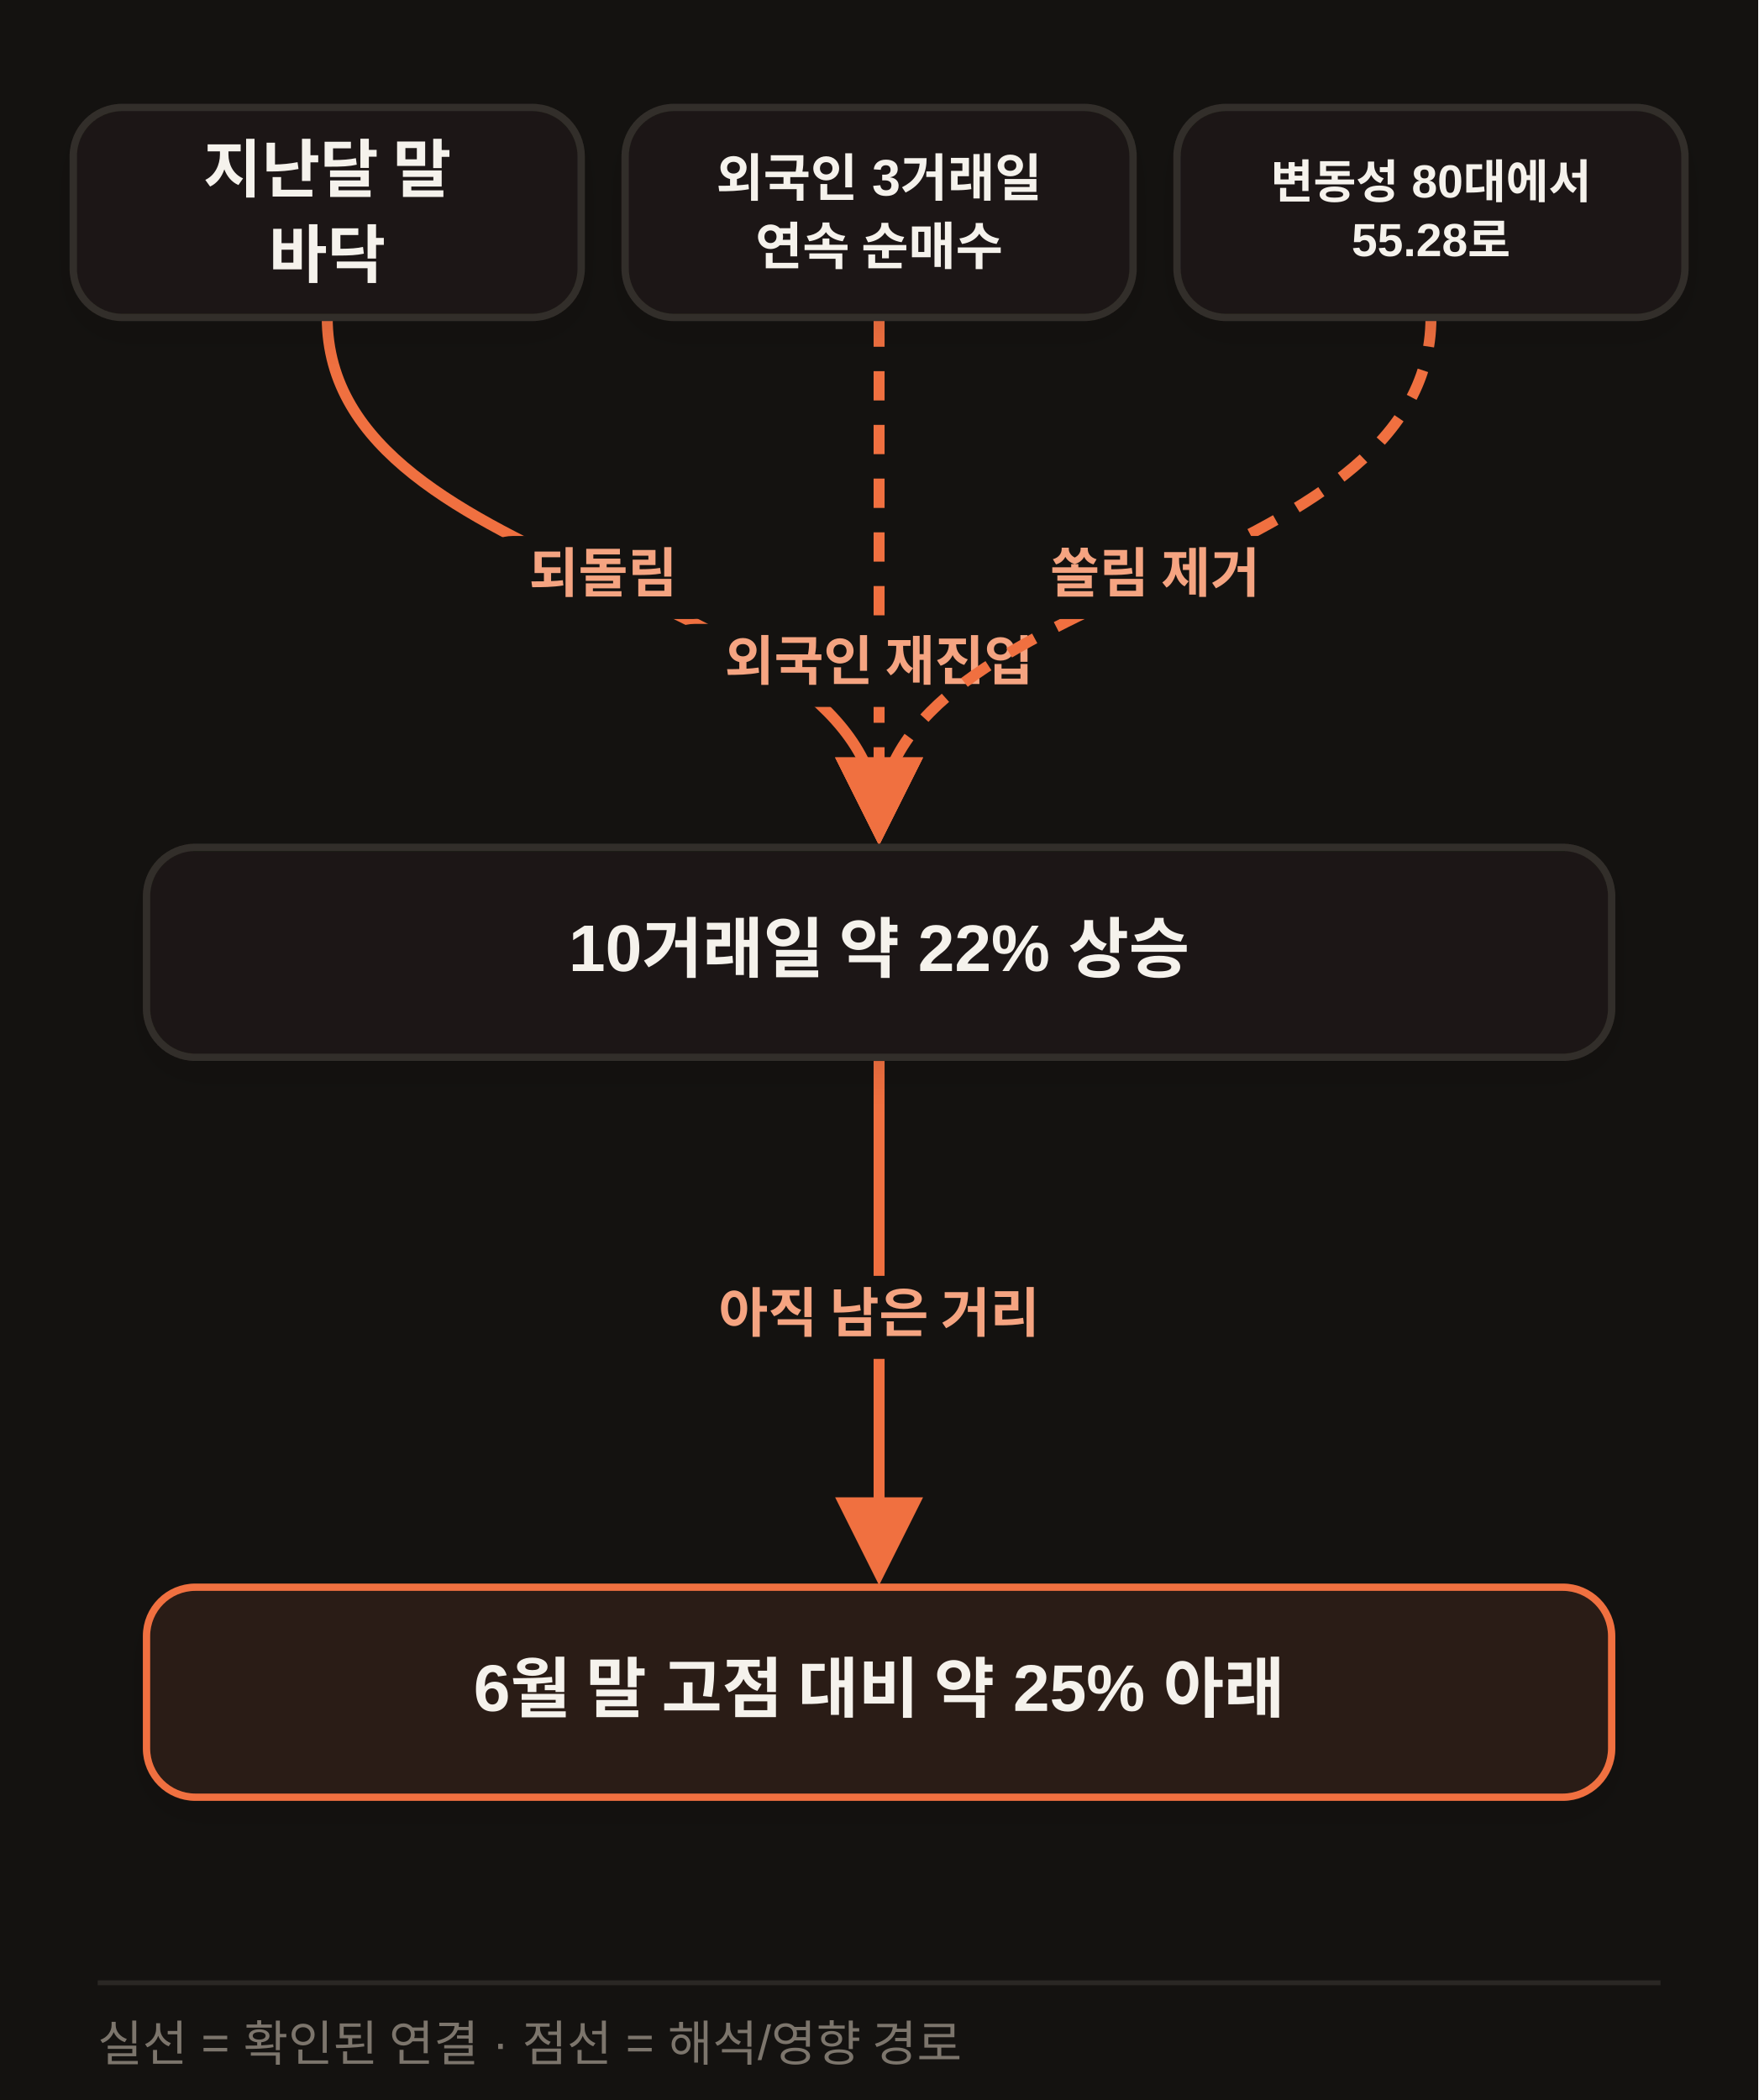
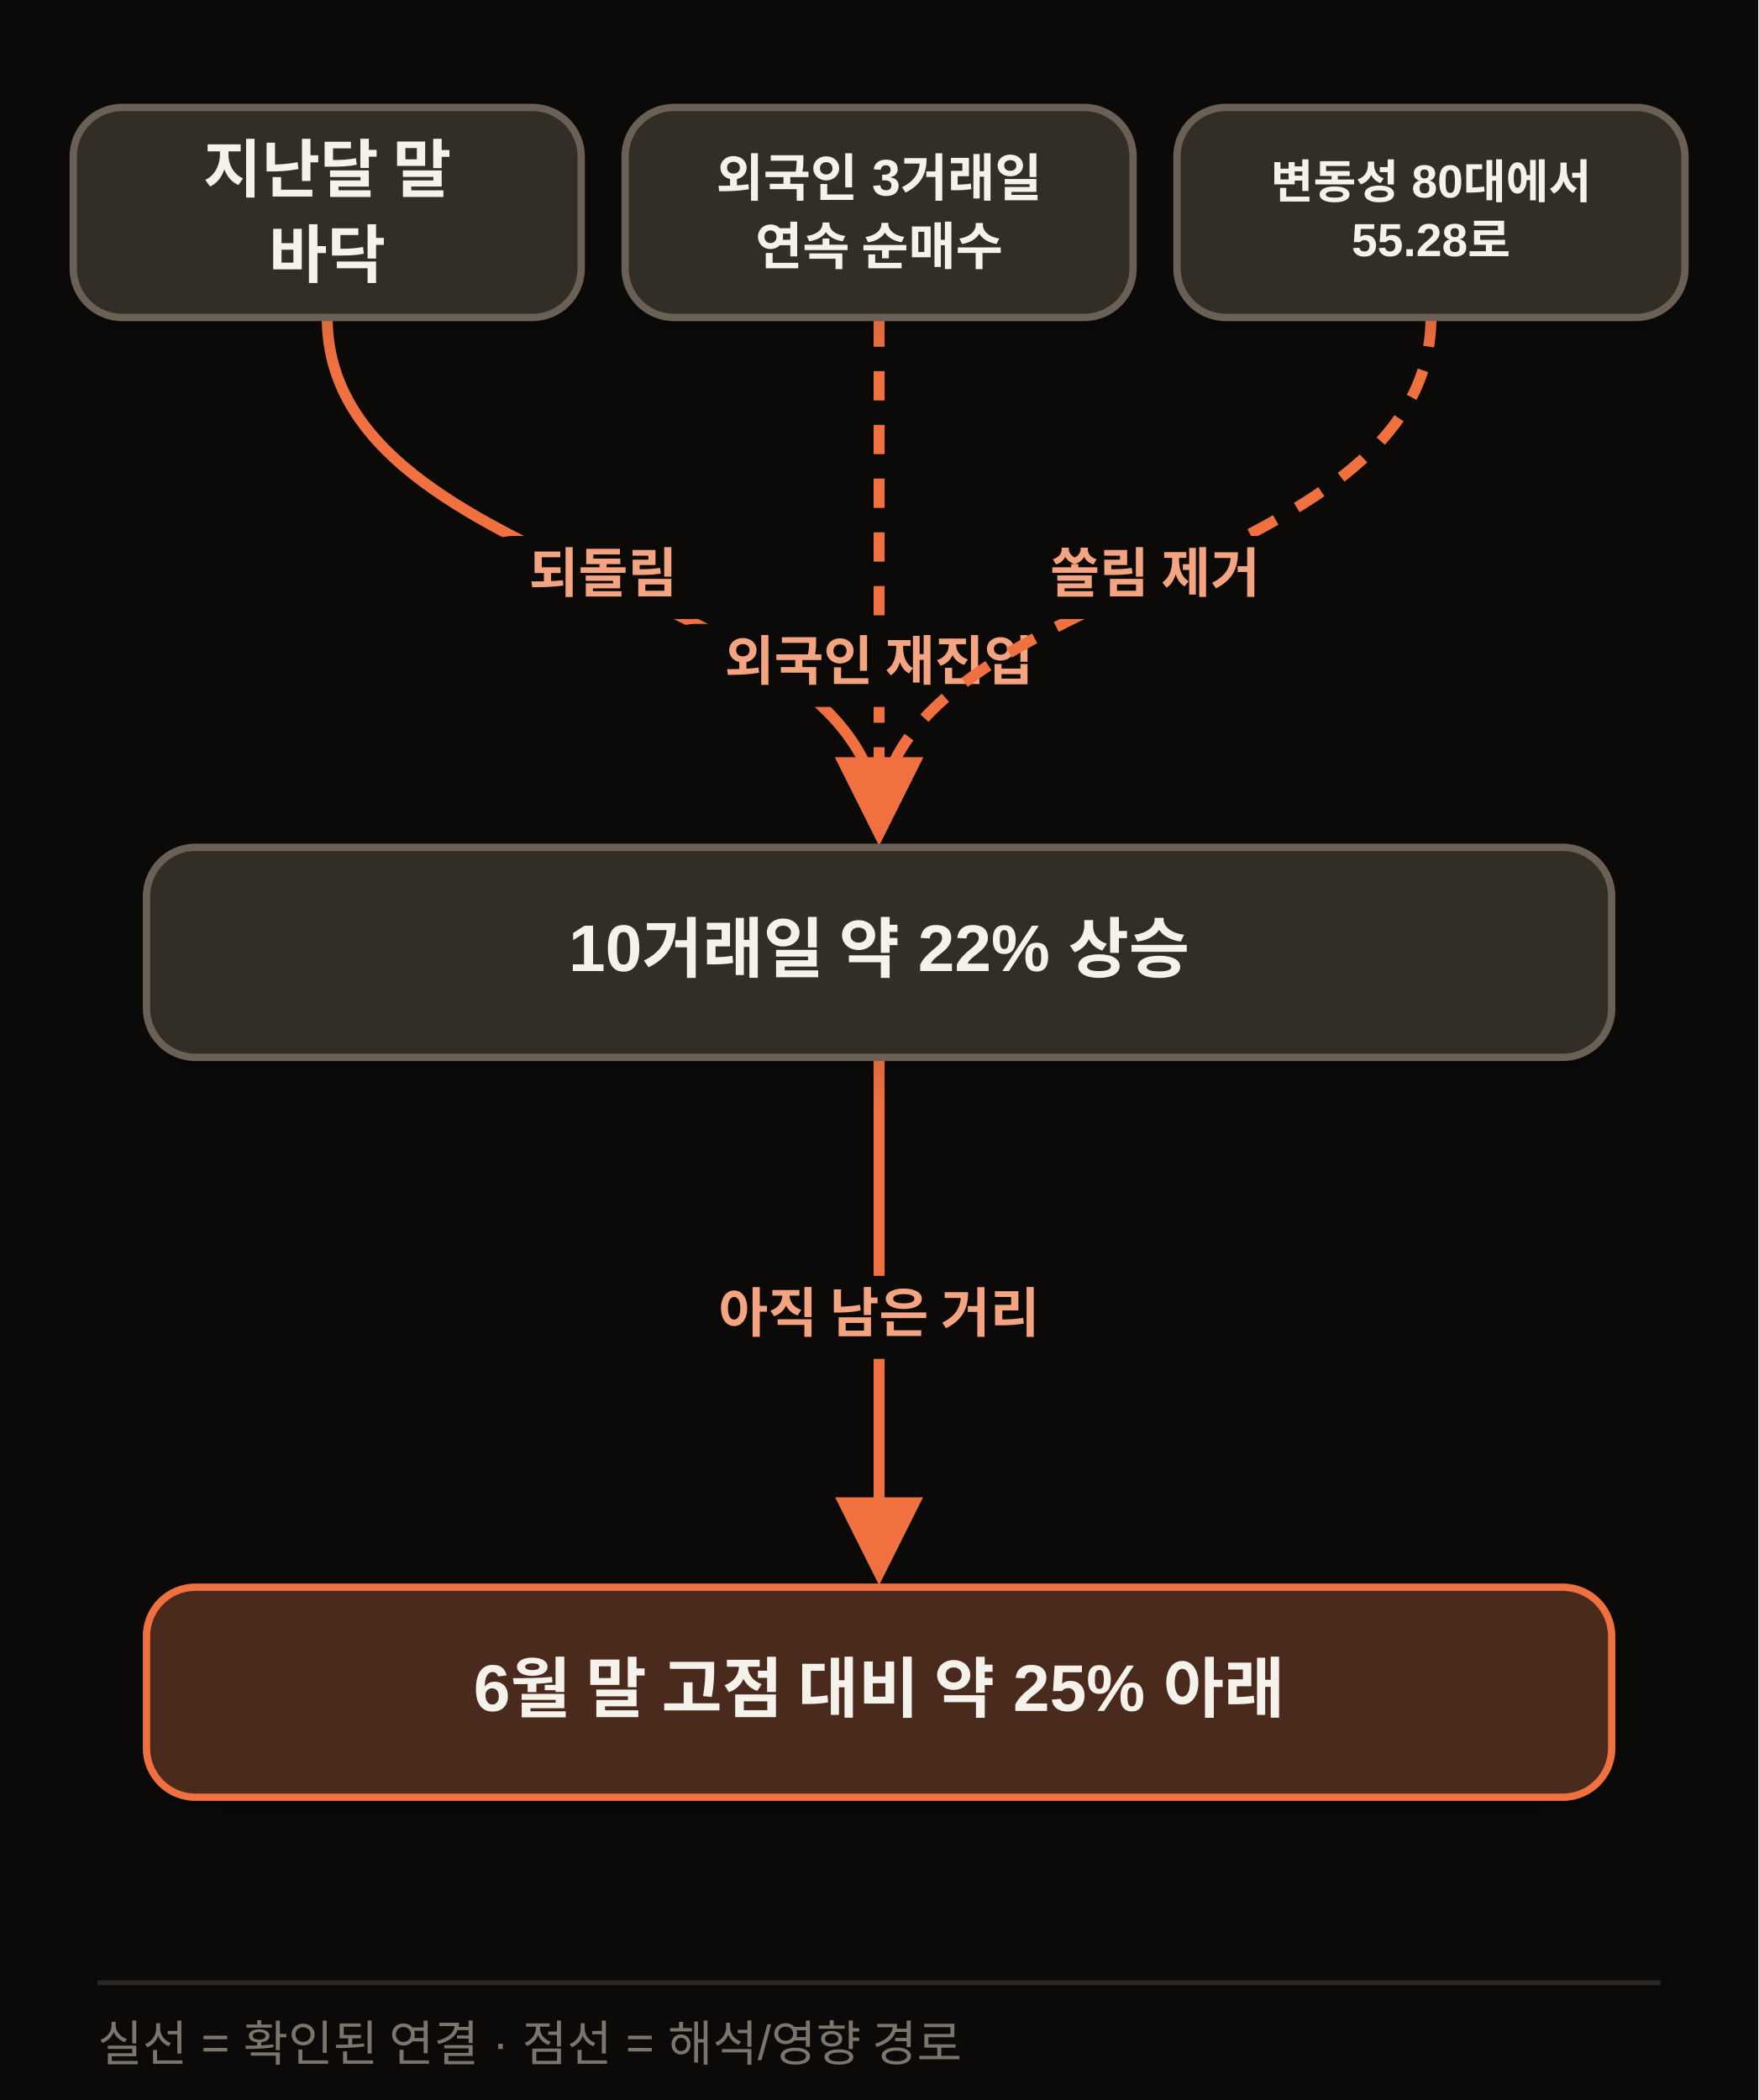
<svg xmlns="http://www.w3.org/2000/svg" width="720" height="860" viewBox="0 0 720 860" class="morning-diagram morning-diagram-mobile" data-mobile-layout="same-topology" data-motion-orientation="TB" data-motion-steps="5">
  <defs>
    <filter id="shadow" x="-20%" y="-20%" width="140%" height="160%">
      <feDropShadow dx="0" dy="6" stdDeviation="8" flood-color="#111111" flood-opacity=".09" />
    </filter>
    <marker id="arrow" viewBox="0 0 10 10" refX="8" refY="5" markerWidth="8" markerHeight="8" orient="auto-start-reverse">
      <path d="M 0 0 L 10 5 L 0 10 z" fill="#F07040" />
    </marker>
  </defs>
-   <rect width="720" height="860" fill="#141210" />
+   <rect width="720" height="860" fill="#0B0A09" />
  <g class="motion-step motion-edge" data-motion-step="1" data-from="A" data-to="B" style="--motion-delay:2040ms">
    <path d="M 134.0 130.0 C 134.0 238.5, 360.0 238.5, 360.0 339.0" fill="none" stroke="#F07040" stroke-width="4.5" marker-end="url(#arrow)" />
-     <rect x="193.0" y="219.5" width="108" height="34" rx="17" fill="#141210" />
+     <rect x="193.0" y="219.5" width="108" height="34" rx="17" fill="#0B0A09" />
    <text x="247.0" y="242.5" text-anchor="middle" font-family="Apple SD Gothic Neo,Malgun Gothic,Arial,sans-serif" font-size="22" font-weight="800" fill="#F5A481">되돌림</text>
  </g>
  <g class="motion-step motion-edge" data-motion-step="1" data-from="C" data-to="B" style="--motion-delay:2720ms">
    <path d="M 360.0 130.0 C 360.0 238.5, 360.0 238.5, 360.0 339.0" fill="none" stroke="#F07040" stroke-width="4.5" stroke-dasharray="12 10" marker-end="url(#arrow)" />
-     <rect x="267.5" y="255.5" width="185" height="34" rx="17" fill="#141210" />
+     <rect x="267.5" y="255.5" width="185" height="34" rx="17" fill="#0B0A09" />
    <text x="360.0" y="278.5" text-anchor="middle" font-family="Apple SD Gothic Neo,Malgun Gothic,Arial,sans-serif" font-size="22" font-weight="800" fill="#F5A481">외국인 재진입</text>
  </g>
  <g class="motion-step motion-edge" data-motion-step="1" data-from="D" data-to="B" style="--motion-delay:3400ms">
    <path d="M 586.0 130.0 C 586.0 238.5, 360.0 238.5, 360.0 339.0" fill="none" stroke="#F07040" stroke-width="4.5" stroke-dasharray="12 10" marker-end="url(#arrow)" />
-     <rect x="401.5" y="219.5" width="143" height="34" rx="17" fill="#141210" />
+     <rect x="401.5" y="219.5" width="143" height="34" rx="17" fill="#0B0A09" />
    <text x="473.0" y="242.5" text-anchor="middle" font-family="Apple SD Gothic Neo,Malgun Gothic,Arial,sans-serif" font-size="22" font-weight="800" fill="#F5A481">쏠림 제거</text>
  </g>
  <g class="motion-step motion-edge" data-motion-step="3" data-from="B" data-to="E" style="--motion-delay:4760ms">
    <path d="M 360.0 433.0 C 360.0 541.5, 360.0 541.5, 360.0 642.0" fill="none" stroke="#F07040" stroke-width="4.5" marker-end="url(#arrow)" />
-     <rect x="257.0" y="522.5" width="206" height="34" rx="17" fill="#141210" />
+     <rect x="257.0" y="522.5" width="206" height="34" rx="17" fill="#0B0A09" />
    <text x="360.0" y="545.5" text-anchor="middle" font-family="Apple SD Gothic Neo,Malgun Gothic,Arial,sans-serif" font-size="22" font-weight="800" fill="#F5A481">아직 남은 거리</text>
  </g>
  <g class="motion-step motion-node" data-motion-step="0" style="--motion-delay:0ms;--motion-accent-delay:640ms">
-     <rect class="motion-node-shape" x="30.0" y="44.0" width="208.0" height="86" rx="20" fill="#1C1917" stroke="#332E29" stroke-width="3" filter="url(#shadow)" />
+     <rect class="motion-node-shape" x="30.0" y="44.0" width="208.0" height="86" rx="20" fill="#332E26" stroke="#6B6156" stroke-width="3" filter="url(#shadow)" />
    <text x="134.0" y="69.5" text-anchor="middle" dominant-baseline="middle" font-family="Apple SD Gothic Neo,Malgun Gothic,Arial,sans-serif" font-size="26" font-weight="800" fill="#F5F2EC">지난달 말</text>
    <text x="134.0" y="104.5" text-anchor="middle" dominant-baseline="middle" font-family="Apple SD Gothic Neo,Malgun Gothic,Arial,sans-serif" font-size="26" font-weight="800" fill="#F5F2EC">바닥</text>
  </g>
  <g class="motion-step motion-node" data-motion-step="0" style="--motion-delay:680ms;--motion-accent-delay:1320ms">
-     <rect class="motion-node-shape" x="256.0" y="44.0" width="208.0" height="86" rx="20" fill="#1C1917" stroke="#332E29" stroke-width="3" filter="url(#shadow)" />
+     <rect class="motion-node-shape" x="256.0" y="44.0" width="208.0" height="86" rx="20" fill="#332E26" stroke="#6B6156" stroke-width="3" filter="url(#shadow)" />
    <text x="360.0" y="73.0" text-anchor="middle" dominant-baseline="middle" font-family="Apple SD Gothic Neo,Malgun Gothic,Arial,sans-serif" font-size="21" font-weight="800" fill="#F5F2EC">외국인 3거래일</text>
    <text x="360.0" y="101.0" text-anchor="middle" dominant-baseline="middle" font-family="Apple SD Gothic Neo,Malgun Gothic,Arial,sans-serif" font-size="21" font-weight="800" fill="#F5F2EC">연속 순매수</text>
  </g>
  <g class="motion-step motion-node" data-motion-step="0" style="--motion-delay:1360ms;--motion-accent-delay:2000ms">
-     <rect class="motion-node-shape" x="482.0" y="44.0" width="208.0" height="86" rx="20" fill="#1C1917" stroke="#332E29" stroke-width="3" filter="url(#shadow)" />
+     <rect class="motion-node-shape" x="482.0" y="44.0" width="208.0" height="86" rx="20" fill="#332E26" stroke="#6B6156" stroke-width="3" filter="url(#shadow)" />
    <text x="586.0" y="74.5" text-anchor="middle" dominant-baseline="middle" font-family="Apple SD Gothic Neo,Malgun Gothic,Arial,sans-serif" font-size="19" font-weight="800" fill="#F5F2EC">변동성 80대에서</text>
    <text x="586.0" y="99.5" text-anchor="middle" dominant-baseline="middle" font-family="Apple SD Gothic Neo,Malgun Gothic,Arial,sans-serif" font-size="19" font-weight="800" fill="#F5F2EC">55.28로</text>
  </g>
  <g class="motion-step motion-node" data-motion-step="2" style="--motion-delay:4080ms;--motion-accent-delay:4720ms">
-     <rect class="motion-node-shape" x="60.0" y="347.0" width="600.0" height="86" rx="20" fill="#1C1917" stroke="#332E29" stroke-width="3" filter="url(#shadow)" />
+     <rect class="motion-node-shape" x="60.0" y="347.0" width="600.0" height="86" rx="20" fill="#332E26" stroke="#6B6156" stroke-width="3" filter="url(#shadow)" />
    <text x="360.0" y="390.0" text-anchor="middle" dominant-baseline="middle" font-family="Apple SD Gothic Neo,Malgun Gothic,Arial,sans-serif" font-size="27" font-weight="800" fill="#F5F2EC">10거래일 약 22% 상승</text>
  </g>
  <g class="motion-step motion-node motion-risk" data-motion-step="4" style="--motion-delay:5440ms;--motion-accent-delay:6080ms">
-     <rect class="motion-node-shape" x="60.0" y="650.0" width="600.0" height="86" rx="20" fill="#2A1C15" stroke="#F07040" stroke-width="3" filter="url(#shadow)" />
+     <rect class="motion-node-shape" x="60.0" y="650.0" width="600.0" height="86" rx="20" fill="#4A2C1A" stroke="#F07040" stroke-width="3" filter="url(#shadow)" />
    <text x="360.0" y="693.0" text-anchor="middle" dominant-baseline="middle" font-family="Apple SD Gothic Neo,Malgun Gothic,Arial,sans-serif" font-size="27" font-weight="800" fill="#F5F2EC">6월 말 고점 대비 약 25% 아래</text>
  </g>
  <line x1="40" y1="812" x2="680" y2="812" stroke="#2A2724" stroke-width="2" />
  <text x="40" y="844" font-family="Apple SD Gothic Neo,Malgun Gothic,Arial,sans-serif" font-size="20" fill="#7C756C">실선 = 확인된 연결 · 점선 = 해석/영향 경로</text>
</svg>
